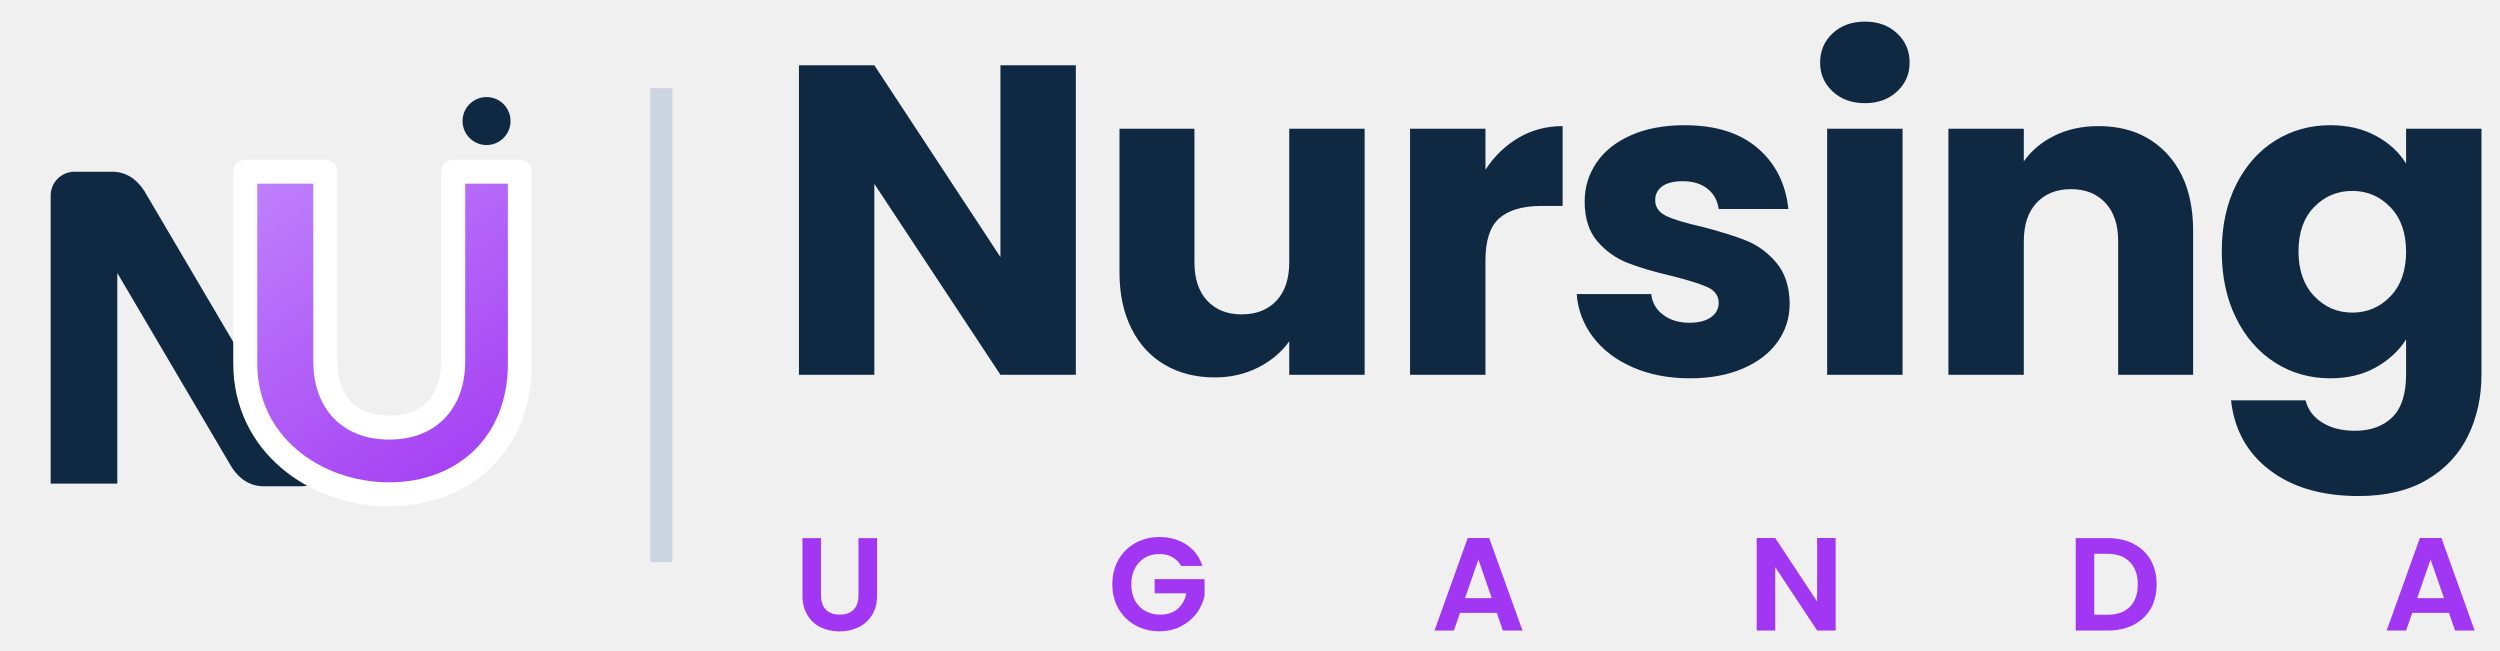
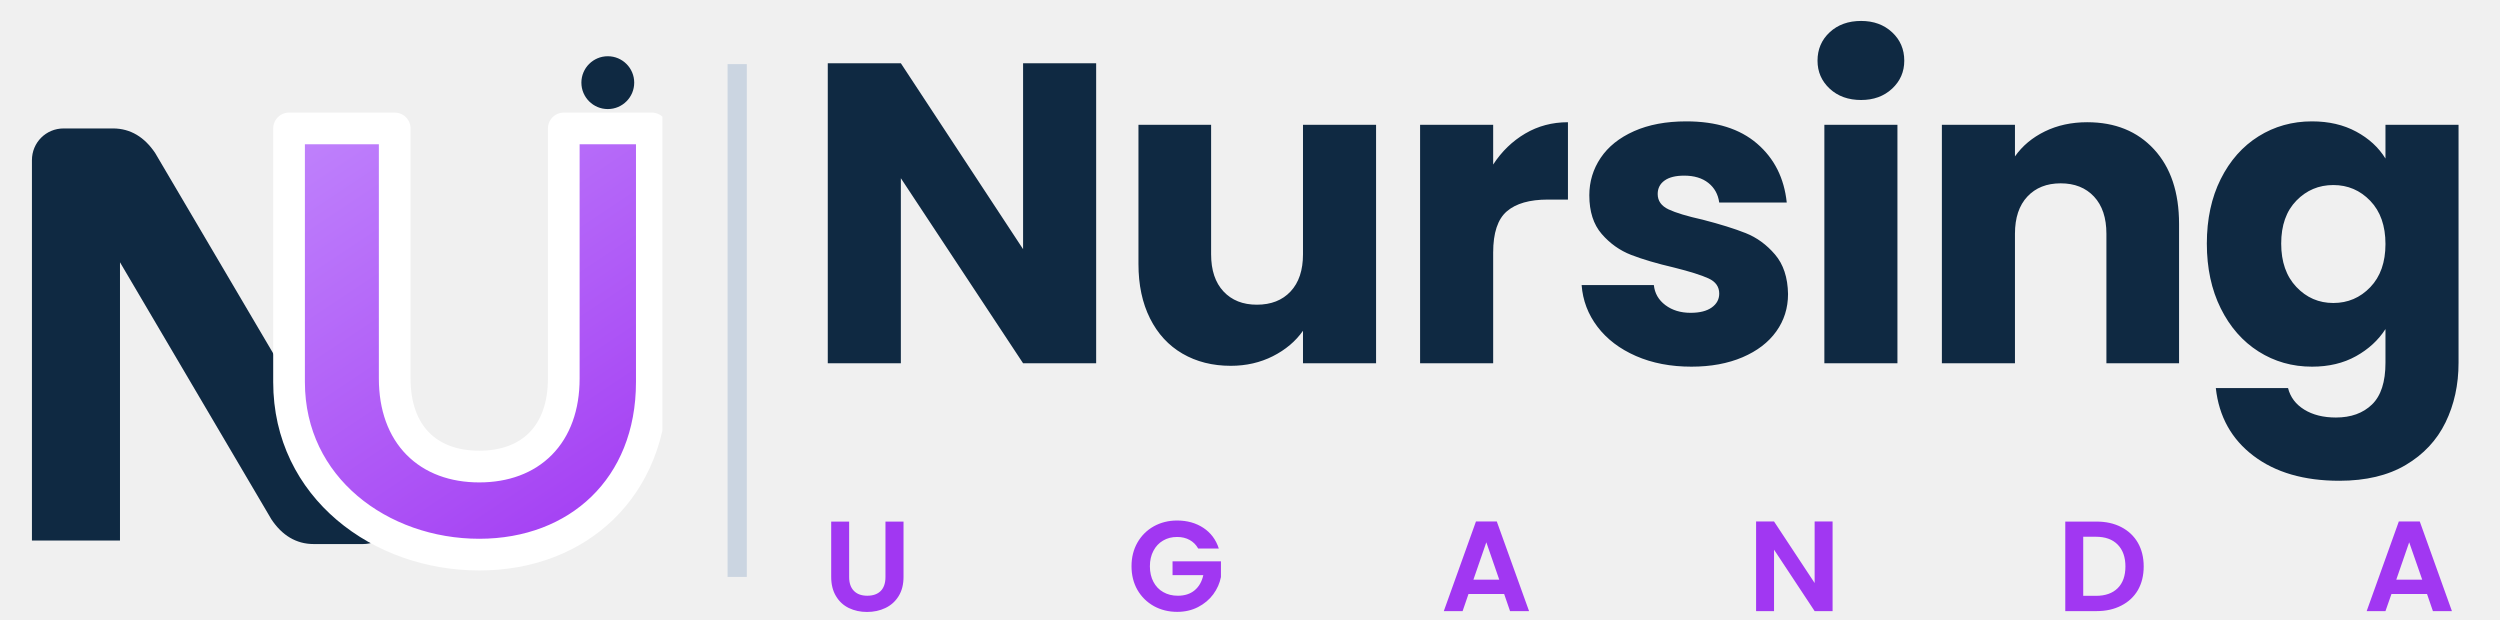
- <svg xmlns="http://www.w3.org/2000/svg" width="226.8" height="59" viewBox="0 0 226.8 59" role="img" aria-label="Nursing Uganda">
-   <svg x="0" y="3" width="52" height="52" viewBox="50 80 430 330">
+ <svg xmlns="http://www.w3.org/2000/svg" width="234" height="58" viewBox="0 0 234 58" role="img" aria-label="Nursing Uganda">
+   <svg x="2" y="4" width="60" height="50" viewBox="82 90 364 294">
    <defs>
      <linearGradient id="nug-ug-light-v3Purple" x1="250" y1="120" x2="430" y2="390" gradientUnits="userSpaceOnUse">
        <stop offset="0%" stop-color="#C084FC" />
        <stop offset="100%" stop-color="#A137F2" />
      </linearGradient>
    </defs>
    <path d="M88 368V152C88 142 96 134 106 134H134C144 134 152 139 158 148L244 294V134H294V352C294 362 286 370 276 370H248C238 370 230 365 224 356L138 210V368H88Z" fill="#0F2942" />
    <path d="M234 134H294V276C294 308 313 326 342 326C371 326 390 308 390 276V134H440V278C440 338 398 376 342 376C286 376 234 338 234 278V134Z" fill="url(#nug-ug-light-v3Purple)" stroke="#FFFFFF" stroke-width="18" stroke-linejoin="round" />
-     <circle cx="415" cy="96" r="18" fill="#0F2942" />
+     <circle cx="415" cy="108" r="15" fill="#0F2942" />
  </svg>
-   <line x1="60" y1="8" x2="60" y2="51" stroke="#CBD5E1" stroke-width="2" />
-   <g transform="translate(0 0)">
+   <line x1="69" y1="6" x2="69" y2="54" stroke="#CBD5E1" stroke-width="1.8" />
+   <g transform="translate(5 0)">
    <path fill="#0F2942" d="M97.6 34H90.76L79.32 16.68V34H72.48V5.92H79.32L90.76 23.32V5.92H97.6ZM123.8 11.68V34H116.96V30.96Q115.92 32.44 114.14 33.34Q112.36 34.24 110.2 34.24Q107.64 34.24 105.68 33.1Q103.72 31.96 102.64 29.8Q101.56 27.64 101.56 24.72V11.68H108.36V23.8Q108.36 26.04 109.52 27.28Q110.68 28.52 112.64 28.52Q114.64 28.52 115.8 27.28Q116.96 26.04 116.96 23.8V11.68ZM141.76 11.44V18.68H139.88Q137.32 18.68 136.04 19.78Q134.76 20.88 134.76 23.64V34H127.92V11.68H134.76V15.4Q135.96 13.56 137.76 12.5Q139.56 11.44 141.76 11.44ZM143.04 26.68H149.8Q149.92 27.84 150.88 28.56Q151.84 29.28 153.24 29.28Q154.52 29.28 155.22 28.78Q155.92 28.28 155.92 27.48Q155.92 26.52 154.92 26.06Q153.92 25.6 151.68 25.04Q149.28 24.48 147.68 23.86Q146.08 23.24 144.92 21.9Q143.76 20.56 143.76 18.28Q143.76 16.36 144.82 14.78Q145.88 13.2 147.94 12.28Q150 11.36 152.84 11.36Q157.04 11.36 159.46 13.44Q161.88 15.52 162.24 18.96H155.92Q155.76 17.8 154.9 17.12Q154.04 16.44 152.64 16.44Q151.44 16.44 150.8 16.9Q150.16 17.36 150.16 18.16Q150.16 19.12 151.18 19.6Q152.2 20.08 154.36 20.56Q156.84 21.2 158.4 21.82Q159.96 22.44 161.14 23.82Q162.32 25.2 162.36 27.52Q162.36 29.48 161.26 31.02Q160.16 32.56 158.1 33.44Q156.04 34.32 153.32 34.32Q150.4 34.32 148.12 33.32Q145.84 32.32 144.52 30.58Q143.2 28.84 143.04 26.68ZM165.12 5.68Q165.12 4.08 166.26 3.02Q167.4 1.96 169.2 1.96Q170.96 1.96 172.1 3.02Q173.24 4.08 173.24 5.68Q173.24 7.24 172.1 8.3Q170.96 9.36 169.2 9.36Q167.4 9.36 166.26 8.3Q165.12 7.24 165.12 5.68ZM172.6 11.68V34H165.76V11.68ZM198.96 20.96V34H192.16V21.88Q192.16 19.64 191 18.4Q189.84 17.16 187.88 17.16Q185.92 17.16 184.76 18.4Q183.6 19.64 183.6 21.88V34H176.76V11.68H183.6V14.64Q184.64 13.16 186.4 12.3Q188.16 11.44 190.36 11.44Q194.28 11.44 196.62 13.98Q198.96 16.52 198.96 20.96ZM218.28 14.84V11.68H225.12V33.96Q225.12 37.04 223.9 39.54Q222.68 42.04 220.18 43.52Q217.68 45 213.96 45Q209 45 205.92 42.66Q202.84 40.32 202.4 36.32H209.16Q209.48 37.6 210.68 38.34Q211.88 39.08 213.64 39.08Q215.76 39.08 217.02 37.86Q218.28 36.64 218.28 33.96V30.8Q217.28 32.36 215.52 33.34Q213.76 34.32 211.4 34.32Q208.64 34.32 206.4 32.9Q204.16 31.48 202.86 28.86Q201.56 26.24 201.56 22.8Q201.56 19.36 202.86 16.76Q204.16 14.16 206.4 12.76Q208.64 11.36 211.4 11.36Q213.76 11.36 215.54 12.32Q217.32 13.28 218.28 14.84ZM213.4 17.32Q211.36 17.32 209.94 18.78Q208.52 20.24 208.52 22.8Q208.52 25.36 209.94 26.86Q211.36 28.36 213.4 28.36Q215.44 28.36 216.86 26.88Q218.28 25.4 218.28 22.84Q218.28 20.28 216.86 18.8Q215.44 17.32 213.4 17.32Z" />
    <path fill="#A137F2" d="M74.48 48.82V54.01Q74.48 54.86 74.93 55.31Q75.37 55.76 76.18 55.76Q76.99 55.76 77.44 55.31Q77.88 54.86 77.88 54.01V48.82H79.57V54Q79.57 55.06 79.11 55.8Q78.65 56.54 77.87 56.91Q77.1 57.28 76.15 57.28Q75.22 57.28 74.45 56.91Q73.69 56.54 73.25 55.8Q72.8 55.06 72.8 54V48.82ZM107.15 51.34Q106.86 50.82 106.35 50.54Q105.85 50.26 105.18 50.26Q104.43 50.26 103.86 50.6Q103.28 50.94 102.96 51.56Q102.63 52.18 102.63 53Q102.63 53.84 102.96 54.46Q103.29 55.09 103.88 55.42Q104.47 55.76 105.25 55.76Q106.21 55.76 106.82 55.25Q107.43 54.74 107.63 53.83H104.75V52.54H109.28V54.01Q109.11 54.88 108.56 55.63Q108.01 56.37 107.14 56.82Q106.27 57.27 105.19 57.27Q103.98 57.27 103 56.73Q102.02 56.18 101.46 55.21Q100.91 54.24 100.91 53Q100.91 51.76 101.46 50.79Q102.02 49.81 103 49.26Q103.98 48.72 105.18 48.72Q106.59 48.72 107.64 49.41Q108.68 50.1 109.08 51.34ZM135.79 55.6H132.45L131.9 57.2H130.14L133.15 48.81H135.1L138.12 57.2H136.34ZM135.33 54.26 134.12 50.76 132.91 54.26ZM166.53 57.2H164.85L161.05 51.45V57.2H159.37V48.81H161.05L164.85 54.57V48.81H166.53ZM195.65 53.02Q195.65 54.28 195.11 55.23Q194.56 56.17 193.56 56.68Q192.56 57.2 191.24 57.2H188.31V48.82H191.24Q192.56 48.82 193.56 49.34Q194.56 49.86 195.11 50.81Q195.65 51.76 195.65 53.02ZM193.94 53.02Q193.94 51.72 193.22 50.98Q192.5 50.24 191.18 50.24H189.99V55.77H191.18Q192.5 55.77 193.22 55.05Q193.94 54.33 193.94 53.02ZM222.17 55.6H218.84L218.28 57.2H216.52L219.53 48.81H221.49L224.5 57.2H222.72ZM221.72 54.26 220.5 50.76 219.29 54.26Z" />
  </g>
</svg>
